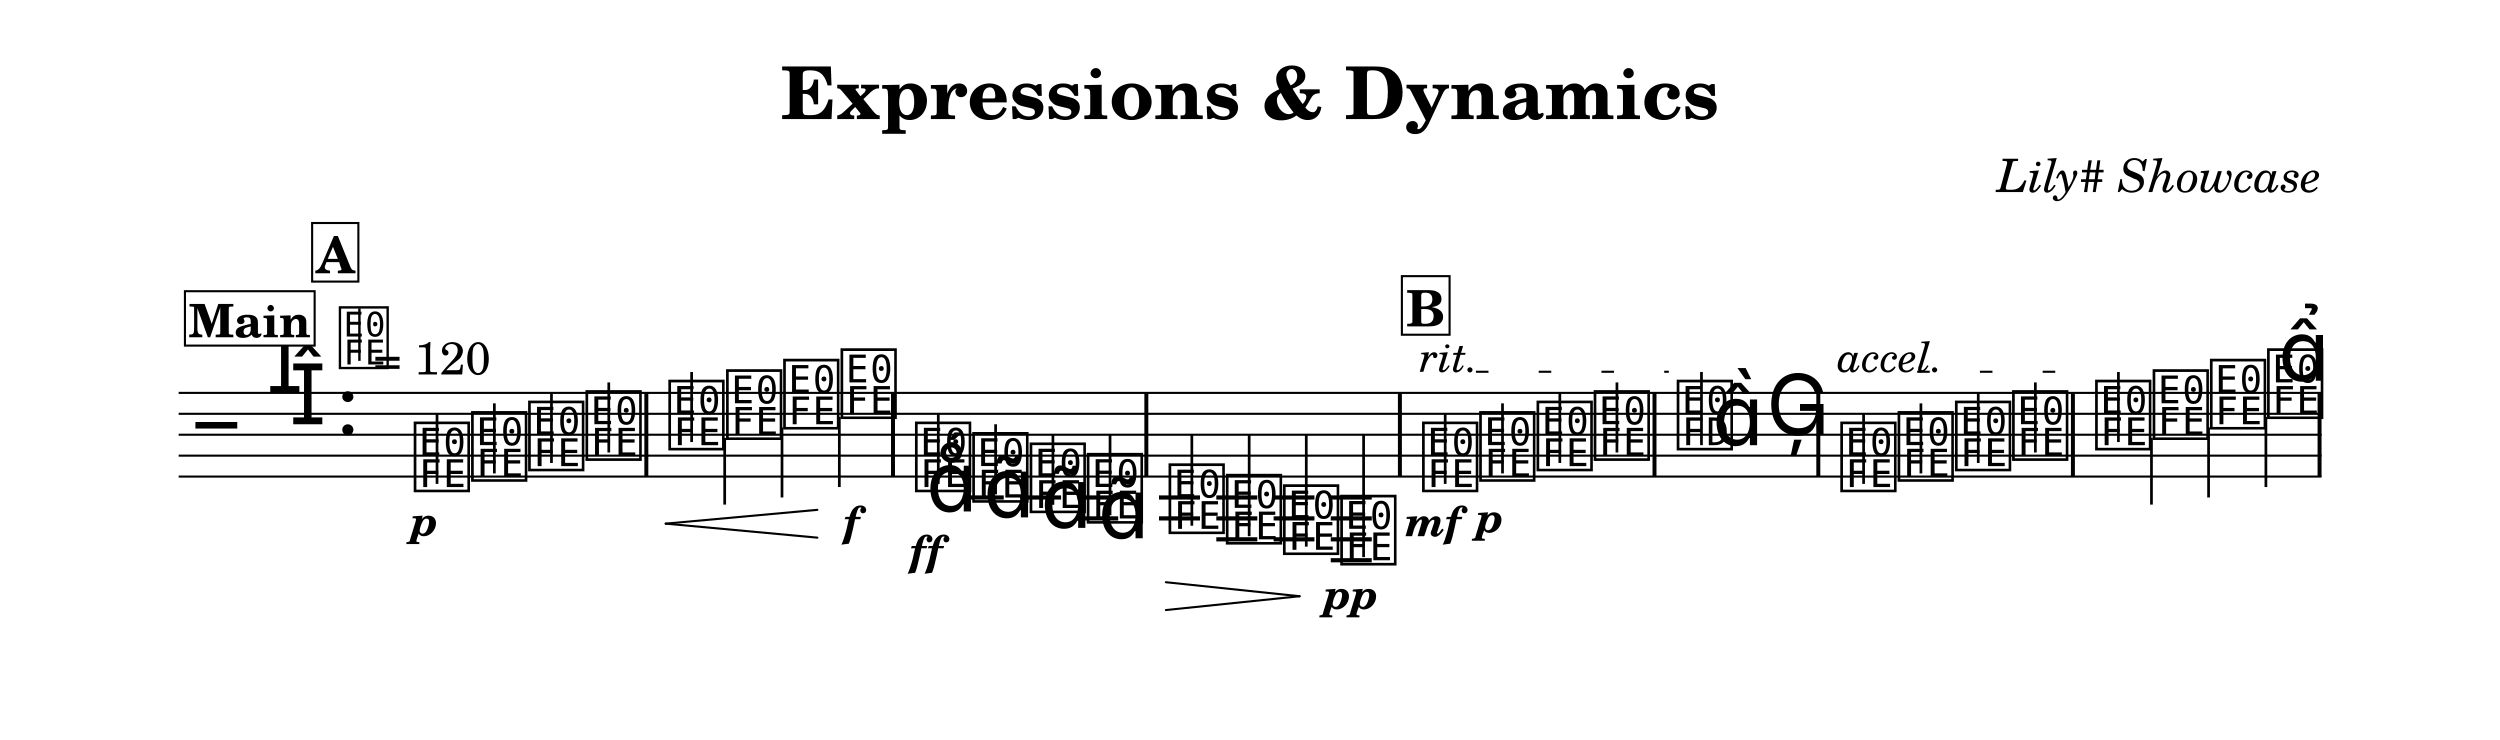
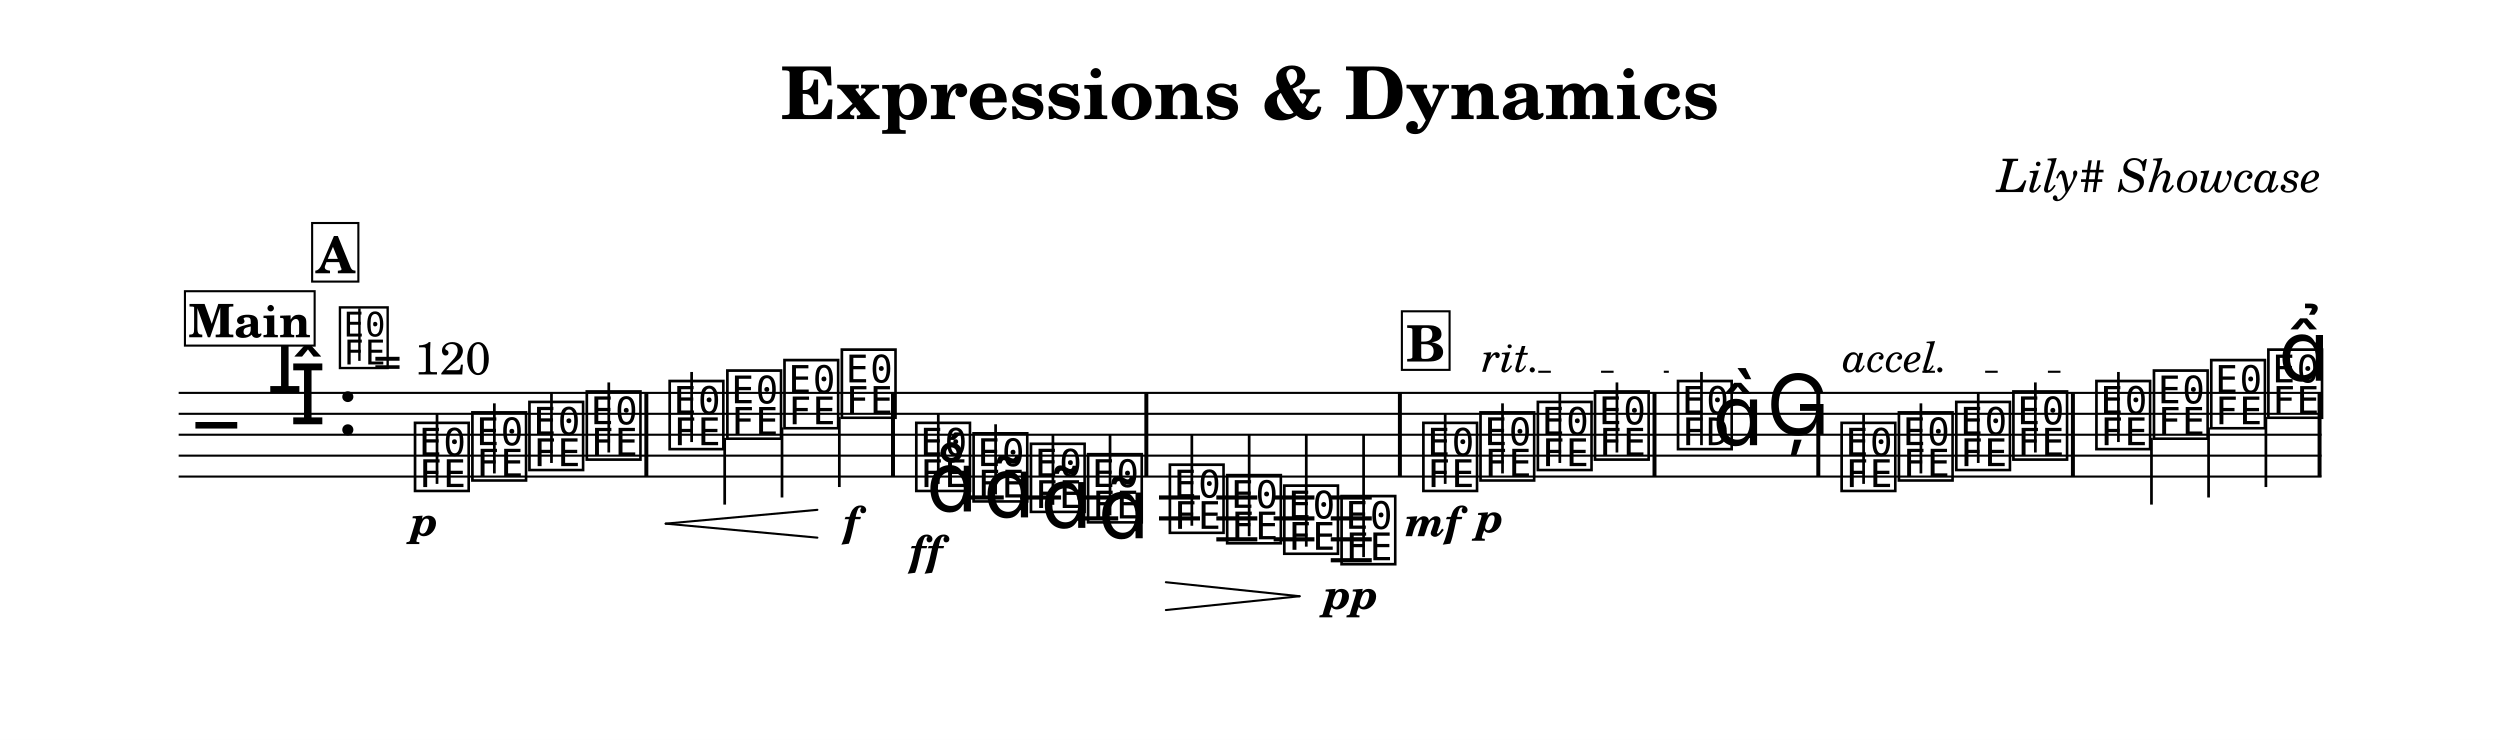
<svg xmlns="http://www.w3.org/2000/svg" width="1195.0" height="353.7" viewBox="0 0 119.50 35.37" font-family="TeX Gyre Schola, serif">
  <style>
  @font-face { font-family: 'Emmentaler'; src: local('Emmentaler'); }
  .music { font-family: 'Emmentaler', serif; }
</style>
  <rect x="0" y="0" width="119.50" height="35.37" fill="#FFFFFF" />
  <text x="59.75" y="5.69" font-size="3.49" font-weight="bold" text-anchor="middle" data-pos="98">Expressions &amp; Dynamics</text>
  <text x="110.97" y="9.18" font-size="2.20" font-style="italic" text-anchor="end" data-pos="132">Lily# Showcase</text>
  <g transform="translate(8.54,0.00) scale(1,1)">
    <line x1="0.00" y1="18.78" x2="102.43" y2="18.78" stroke="#000000" stroke-width="0.100" />
    <line x1="0.00" y1="19.78" x2="102.43" y2="19.78" stroke="#000000" stroke-width="0.100" />
    <line x1="0.00" y1="20.78" x2="102.43" y2="20.78" stroke="#000000" stroke-width="0.100" />
    <line x1="0.00" y1="21.78" x2="102.43" y2="21.78" stroke="#000000" stroke-width="0.100" />
    <line x1="0.00" y1="22.78" x2="102.43" y2="22.78" stroke="#000000" stroke-width="0.100" />
    <text class="music" x="0.80" y="21.78" font-size="4.00"></text>
    <text class="music" x="4.19" y="18.78" font-size="4.00" data-pos="173"></text>
    <text class="music" x="5.29" y="20.28" font-size="4.00" data-pos="173"></text>
    <text class="music" x="7.54" y="20.78" font-size="4.00" data-pos="165"></text>
    <line x1="37.48" y1="23.78" x2="39.44" y2="23.78" stroke="#000000" stroke-width="0.200" />
    <line x1="40.22" y1="23.78" x2="42.18" y2="23.78" stroke="#000000" stroke-width="0.200" />
    <line x1="42.96" y1="23.78" x2="44.91" y2="23.78" stroke="#000000" stroke-width="0.200" />
    <line x1="42.96" y1="24.78" x2="44.91" y2="24.78" stroke="#000000" stroke-width="0.200" />
    <line x1="46.86" y1="23.78" x2="48.82" y2="23.78" stroke="#000000" stroke-width="0.200" />
    <line x1="46.86" y1="24.78" x2="48.82" y2="24.78" stroke="#000000" stroke-width="0.200" />
    <line x1="49.60" y1="23.78" x2="51.56" y2="23.78" stroke="#000000" stroke-width="0.200" />
    <line x1="49.60" y1="24.78" x2="51.56" y2="24.78" stroke="#000000" stroke-width="0.200" />
    <line x1="49.60" y1="25.78" x2="51.56" y2="25.78" stroke="#000000" stroke-width="0.200" />
    <line x1="52.34" y1="23.78" x2="54.29" y2="23.78" stroke="#000000" stroke-width="0.200" />
    <line x1="52.34" y1="24.78" x2="54.29" y2="24.78" stroke="#000000" stroke-width="0.200" />
    <line x1="52.34" y1="25.78" x2="54.29" y2="25.78" stroke="#000000" stroke-width="0.200" />
    <line x1="55.07" y1="23.78" x2="57.03" y2="23.78" stroke="#000000" stroke-width="0.200" />
    <line x1="55.07" y1="24.78" x2="57.03" y2="24.78" stroke="#000000" stroke-width="0.200" />
    <line x1="55.07" y1="25.78" x2="57.03" y2="25.78" stroke="#000000" stroke-width="0.200" />
    <line x1="55.07" y1="26.78" x2="57.03" y2="26.78" stroke="#000000" stroke-width="0.200" />
    <text class="music" x="11.11" y="23.28" font-size="4.00" data-pos="273"></text>
    <line x1="12.35" y1="23.13" x2="12.35" y2="19.78" stroke="#000000" stroke-width="0.130" />
    <text class="music" x="13.85" y="22.78" font-size="4.00" data-pos="288"></text>
    <line x1="15.09" y1="22.63" x2="15.09" y2="19.28" stroke="#000000" stroke-width="0.130" />
    <text class="music" x="16.58" y="22.28" font-size="4.00" data-pos="290"></text>
    <line x1="17.82" y1="22.13" x2="17.82" y2="18.78" stroke="#000000" stroke-width="0.130" />
    <text class="music" x="19.32" y="21.78" font-size="4.00" data-pos="294"></text>
    <line x1="20.56" y1="21.63" x2="20.56" y2="18.28" stroke="#000000" stroke-width="0.130" />
    <text class="music" x="23.28" y="21.28" font-size="4.00" data-pos="300"></text>
    <line x1="24.52" y1="21.13" x2="24.52" y2="17.78" stroke="#000000" stroke-width="0.130" />
    <text class="music" x="26.04" y="20.78" font-size="4.00" data-pos="309"></text>
    <line x1="26.10" y1="20.93" x2="26.10" y2="24.12" stroke="#000000" stroke-width="0.130" />
    <text class="music" x="28.77" y="20.28" font-size="4.00" data-pos="311"></text>
    <line x1="28.84" y1="20.43" x2="28.84" y2="23.78" stroke="#000000" stroke-width="0.130" />
    <text class="music" x="31.51" y="19.78" font-size="4.00" data-pos="315"></text>
    <line x1="31.58" y1="19.93" x2="31.58" y2="23.28" stroke="#000000" stroke-width="0.130" />
    <text class="music" x="35.07" y="23.28" font-size="4.00" data-pos="378"></text>
    <line x1="36.31" y1="23.13" x2="36.31" y2="19.78" stroke="#000000" stroke-width="0.130" />
    <text class="music" x="37.81" y="23.78" font-size="4.00" data-pos="391"></text>
    <line x1="39.05" y1="23.63" x2="39.05" y2="20.28" stroke="#000000" stroke-width="0.130" />
    <text class="music" x="40.55" y="24.28" font-size="4.00" data-pos="404"></text>
    <line x1="41.79" y1="24.13" x2="41.79" y2="20.78" stroke="#000000" stroke-width="0.130" />
    <text class="music" x="43.28" y="24.78" font-size="4.00" data-pos="415"></text>
    <line x1="44.52" y1="24.63" x2="44.52" y2="20.78" stroke="#000000" stroke-width="0.130" />
    <text class="music" x="47.19" y="25.28" font-size="4.00" data-pos="430"></text>
    <line x1="48.43" y1="25.13" x2="48.43" y2="20.78" stroke="#000000" stroke-width="0.130" />
    <text class="music" x="49.93" y="25.78" font-size="4.00" data-pos="441"></text>
    <line x1="51.17" y1="25.63" x2="51.17" y2="20.78" stroke="#000000" stroke-width="0.130" />
    <text class="music" x="52.66" y="26.28" font-size="4.00" data-pos="445"></text>
    <line x1="53.90" y1="26.13" x2="53.90" y2="20.78" stroke="#000000" stroke-width="0.130" />
    <text class="music" x="55.40" y="26.78" font-size="4.00" data-pos="447"></text>
    <line x1="56.64" y1="26.63" x2="56.64" y2="20.78" stroke="#000000" stroke-width="0.130" />
    <text class="music" x="59.31" y="23.28" font-size="4.00" data-pos="623"></text>
    <line x1="60.54" y1="23.13" x2="60.54" y2="19.78" stroke="#000000" stroke-width="0.130" />
    <text class="music" x="62.04" y="22.78" font-size="4.00" data-pos="639"></text>
    <line x1="63.28" y1="22.63" x2="63.28" y2="19.28" stroke="#000000" stroke-width="0.130" />
    <text class="music" x="64.78" y="22.28" font-size="4.00" data-pos="647"></text>
    <line x1="66.02" y1="22.13" x2="66.02" y2="18.78" stroke="#000000" stroke-width="0.130" />
    <text class="music" x="67.51" y="21.78" font-size="4.00" data-pos="651"></text>
    <line x1="68.75" y1="21.63" x2="68.75" y2="18.28" stroke="#000000" stroke-width="0.130" />
    <text class="music" x="71.48" y="21.28" font-size="4.00" data-pos="657"></text>
    <line x1="72.79" y1="21.28" x2="72.79" y2="17.78" stroke="#000000" stroke-width="0.130" />
    <text class="music" x="73.31" y="21.28" font-size="4.00"></text>
    <text class="music" x="75.89" y="20.78" font-size="4.00" data-pos="666"></text>
    <text class="music" x="79.30" y="23.28" font-size="4.00" data-pos="726"></text>
    <line x1="80.54" y1="23.13" x2="80.54" y2="19.78" stroke="#000000" stroke-width="0.130" />
    <text class="music" x="82.04" y="22.78" font-size="4.00" data-pos="735"></text>
    <line x1="83.28" y1="22.63" x2="83.28" y2="19.28" stroke="#000000" stroke-width="0.130" />
    <text class="music" x="84.78" y="22.28" font-size="4.00" data-pos="737"></text>
    <line x1="86.02" y1="22.13" x2="86.02" y2="18.78" stroke="#000000" stroke-width="0.130" />
    <text class="music" x="87.51" y="21.78" font-size="4.00" data-pos="741"></text>
    <line x1="88.75" y1="21.63" x2="88.75" y2="18.28" stroke="#000000" stroke-width="0.130" />
    <text class="music" x="91.48" y="21.28" font-size="4.00" data-pos="747"></text>
    <line x1="92.72" y1="21.13" x2="92.72" y2="17.78" stroke="#000000" stroke-width="0.130" />
    <text class="music" x="94.23" y="20.78" font-size="4.00" data-pos="757"></text>
    <line x1="94.30" y1="20.93" x2="94.30" y2="24.12" stroke="#000000" stroke-width="0.130" />
    <text class="music" x="96.97" y="20.28" font-size="4.00" data-pos="759"></text>
    <line x1="97.03" y1="20.43" x2="97.03" y2="23.78" stroke="#000000" stroke-width="0.130" />
    <text class="music" x="99.70" y="19.78" font-size="4.00" data-pos="763"></text>
    <line x1="99.77" y1="19.93" x2="99.77" y2="23.28" stroke="#000000" stroke-width="0.130" />
    <rect x="22.26" y="18.78" width="0.19" height="4.00" data-pos="296" />
    <rect x="34.05" y="18.78" width="0.19" height="4.00" data-pos="319" />
    <rect x="46.16" y="18.78" width="0.19" height="4.00" data-pos="426" />
    <rect x="58.28" y="18.78" width="0.19" height="4.00" data-pos="452" />
    <rect x="70.45" y="18.78" width="0.19" height="4.00" data-pos="653" />
    <rect x="78.28" y="18.78" width="0.19" height="4.00" data-pos="669" />
    <rect x="90.45" y="18.78" width="0.19" height="4.00" data-pos="743" />
    <rect x="102.24" y="18.78" width="0.19" height="4.00" data-pos="773" />
    <text x="11.76" y="25.60" font-size="2.00" font-weight="bold" font-style="italic" text-anchor="middle" data-pos="285">p</text>
    <text x="32.16" y="25.63" font-size="2.00" font-weight="bold" font-style="italic" text-anchor="middle" data-pos="316">f</text>
    <text x="35.73" y="27.02" font-size="2.00" font-weight="bold" font-style="italic" text-anchor="middle" data-pos="380">ff</text>
    <text x="56.05" y="29.10" font-size="2.00" font-weight="bold" font-style="italic" text-anchor="middle" data-pos="448">pp</text>
    <text x="59.96" y="25.63" font-size="2.00" font-weight="bold" font-style="italic" text-anchor="middle" data-pos="635">mf</text>
    <text x="62.69" y="25.44" font-size="2.00" font-weight="bold" font-style="italic" text-anchor="middle" data-pos="640">p</text>
    <text class="music" x="35.73" y="24.45" font-size="4.00" data-pos="383"></text>
    <text class="music" x="38.46" y="24.73" font-size="4.00" data-pos="394"></text>
    <text class="music" x="41.20" y="25.23" font-size="4.00" data-pos="405"></text>
    <text class="music" x="43.94" y="25.73" font-size="4.00" data-pos="416"></text>
    <text class="music" x="100.36" y="18.20" font-size="4.00" data-pos="764"></text>
    <line x1="23.28" y1="25.03" x2="30.53" y2="24.37" stroke="#000000" stroke-width="0.100" stroke-linecap="round" data-pos="302" />
    <line x1="23.28" y1="25.03" x2="30.53" y2="25.70" stroke="#000000" stroke-width="0.100" stroke-linecap="round" data-pos="302" />
    <line x1="47.19" y1="27.83" x2="53.58" y2="28.50" stroke="#000000" stroke-width="0.100" stroke-linecap="round" data-pos="432" />
    <line x1="47.19" y1="29.16" x2="53.58" y2="28.50" stroke="#000000" stroke-width="0.100" stroke-linecap="round" data-pos="432" />
    <text class="music" x="7.54" y="17.42" font-size="3.56" data-pos="156"></text>
    <line x1="8.64" y1="17.25" x2="8.64" y2="14.74" stroke="#000000" stroke-width="0.116" data-pos="156" />
    <text x="9.31" y="17.90" font-size="2.20" data-pos="156">= 120</text>
    <rect x="0.30" y="13.92" width="6.20" height="2.60" fill="#FFFFFF" stroke="#000000" stroke-width="0.100" data-pos="778" />
    <text x="3.40" y="16.12" font-size="2.20" font-weight="bold" text-anchor="middle" data-pos="778">Main</text>
    <rect x="6.38" y="10.66" width="2.21" height="2.80" fill="#FFFFFF" stroke="#000000" stroke-width="0.100" data-pos="275" />
    <text x="7.49" y="13.06" font-size="2.40" font-weight="bold" text-anchor="middle" data-pos="275">A</text>
-     <rect x="58.47" y="13.20" width="2.28" height="2.80" fill="#FFFFFF" stroke="#000000" stroke-width="0.100" data-pos="625" />
-     <text x="59.61" y="15.60" font-size="2.40" font-weight="bold" text-anchor="middle" data-pos="625">B</text>
-     <text x="59.31" y="17.77" font-size="2.00" font-style="italic" data-pos="642">rit.</text>
-     <line x1="62.01" y1="17.77" x2="71.23" y2="17.77" stroke="#000000" stroke-width="0.100" stroke-dasharray="0.60 2.40" data-pos="642" />
-     <text x="79.30" y="17.77" font-size="2.00" font-style="italic" data-pos="728">accel.</text>
-     <line x1="83.10" y1="17.77" x2="91.23" y2="17.77" stroke="#000000" stroke-width="0.100" stroke-dasharray="0.60 2.40" data-pos="728" />
+     <rect x="58.47" y="14.88" width="2.28" height="2.80" fill="#FFFFFF" stroke="#000000" stroke-width="0.100" data-pos="625" />
+     <text x="59.61" y="17.28" font-size="2.40" font-weight="bold" text-anchor="middle" data-pos="625">B</text>
+     <text x="62.29" y="17.77" font-size="2.00" font-style="italic" data-pos="642">rit.</text>
+     <line x1="64.99" y1="17.77" x2="71.23" y2="17.77" stroke="#000000" stroke-width="0.100" stroke-dasharray="0.60 2.40" data-pos="642" />
+     <text x="79.55" y="17.77" font-size="2.00" font-style="italic" data-pos="728">accel.</text>
+     <line x1="83.35" y1="17.77" x2="91.23" y2="17.77" stroke="#000000" stroke-width="0.100" stroke-dasharray="0.60 2.40" data-pos="728" />
  </g>
</svg>
